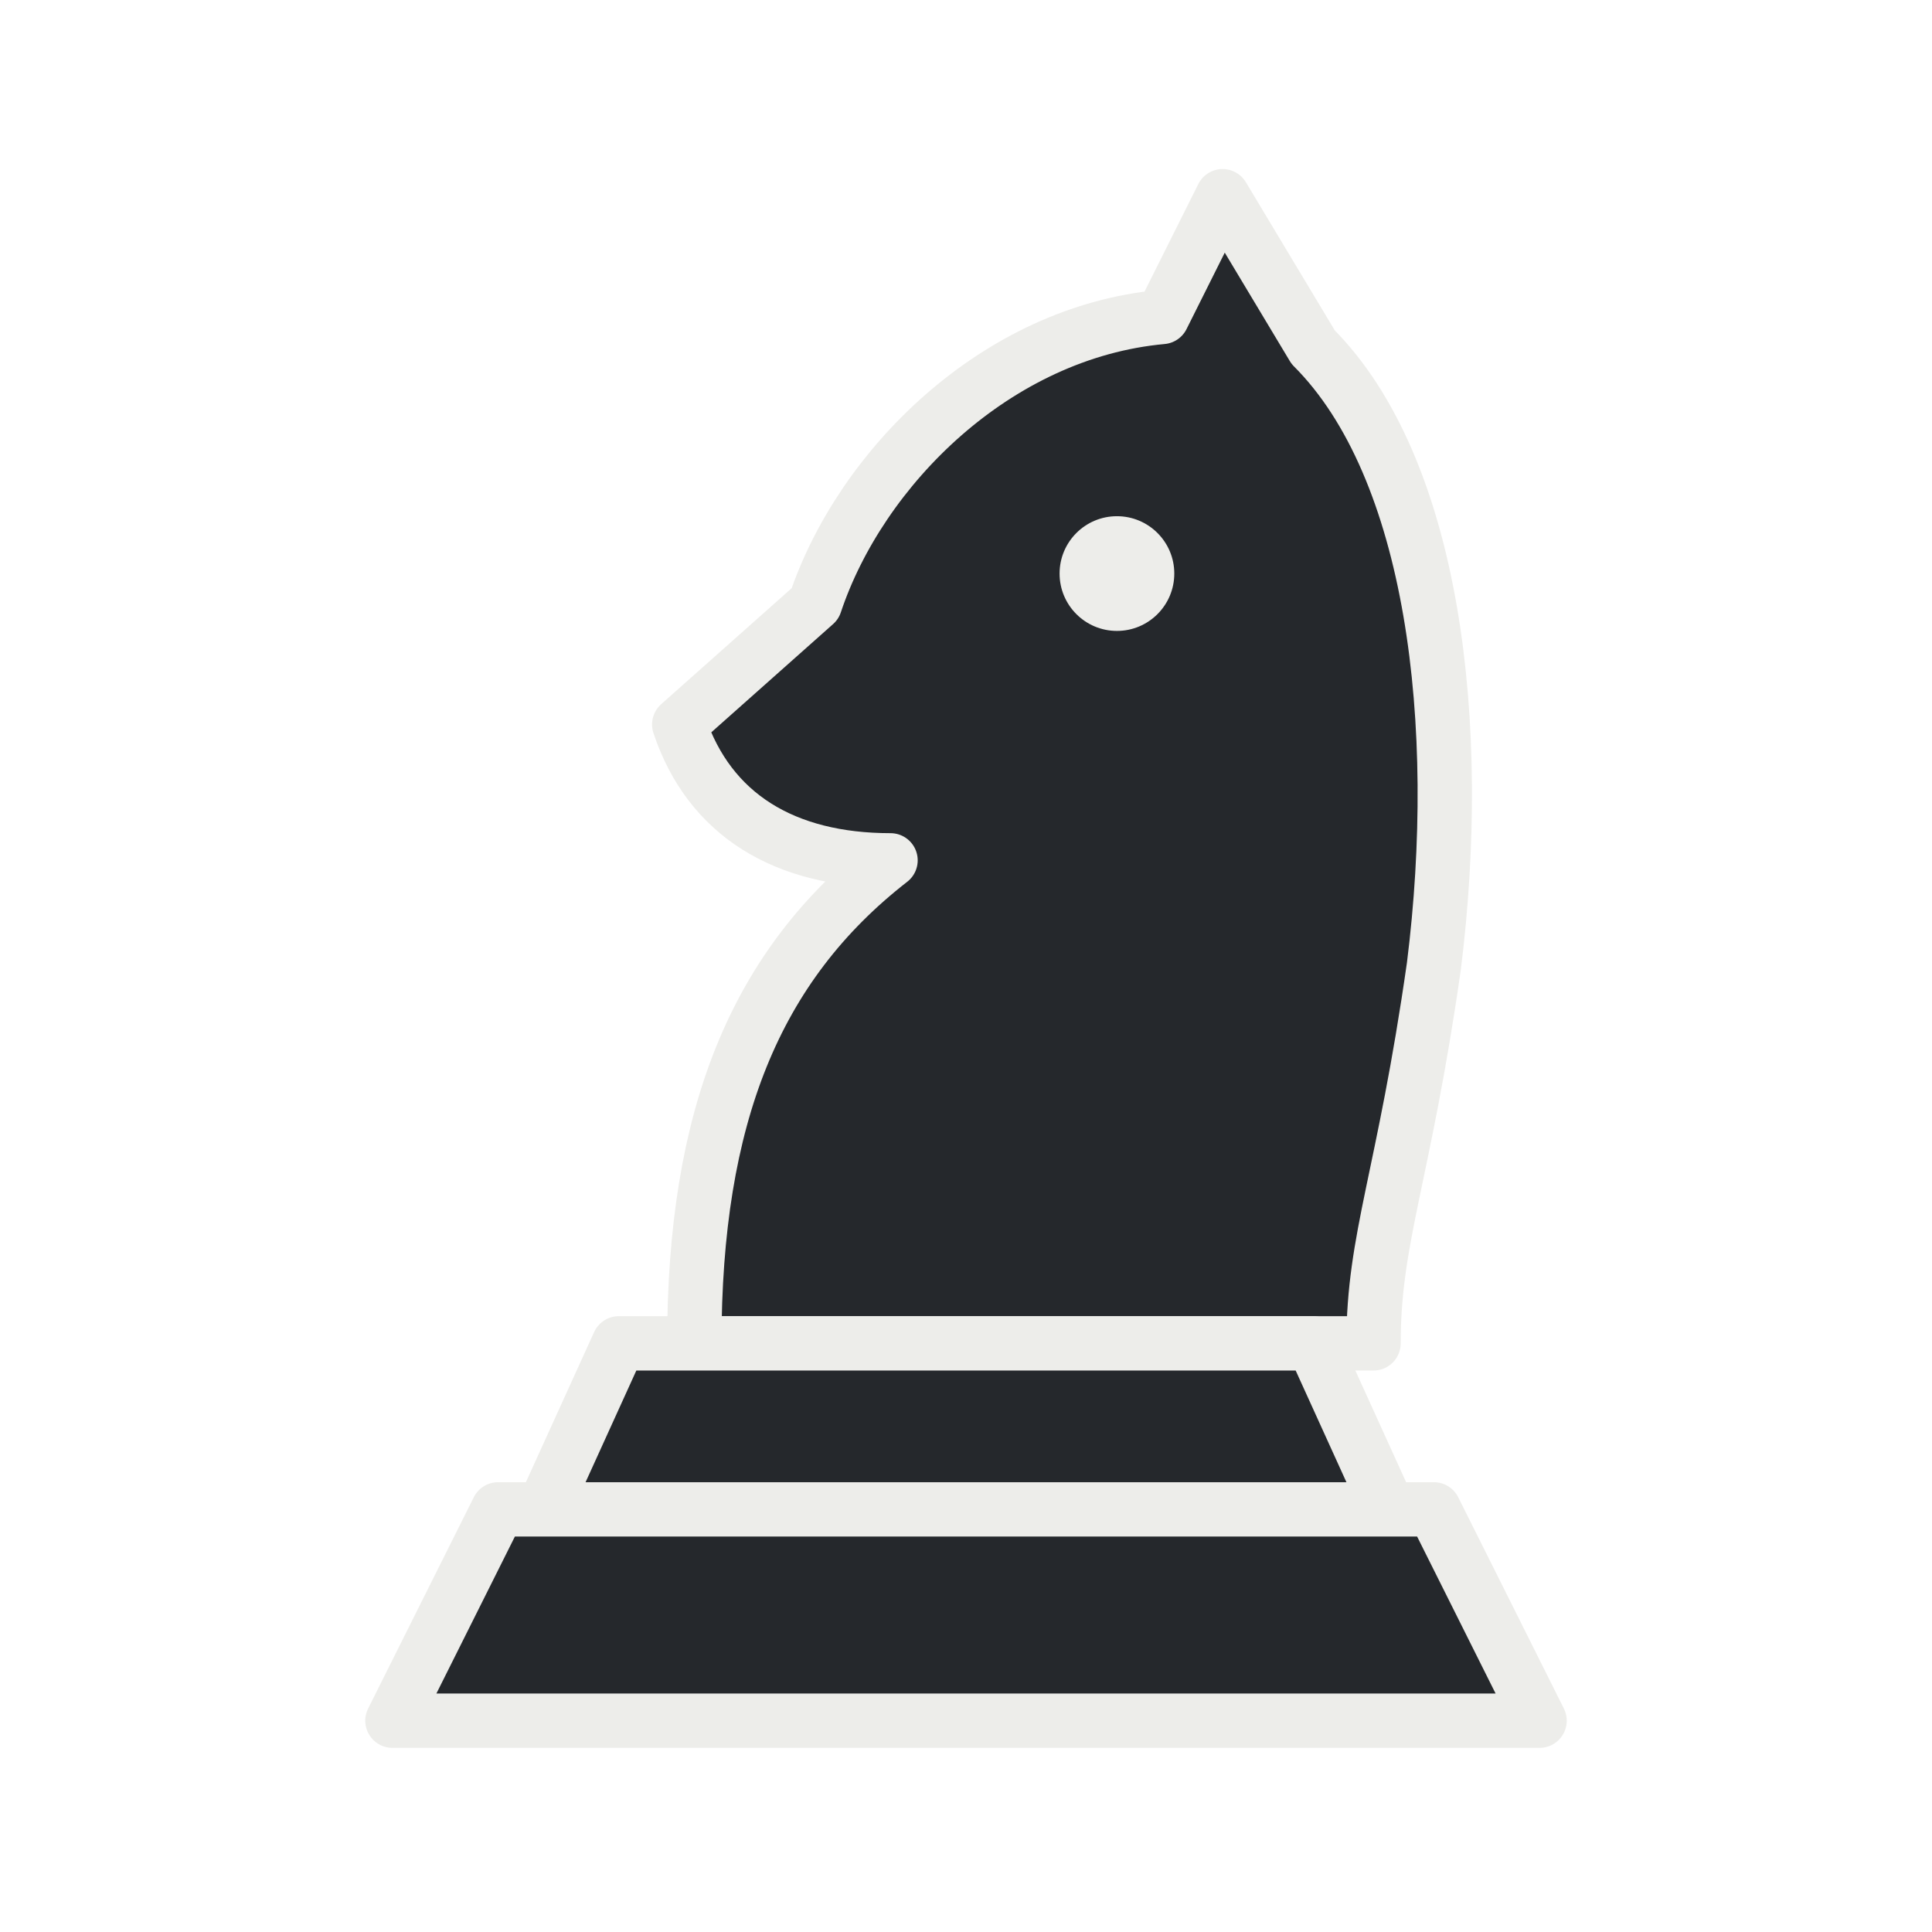
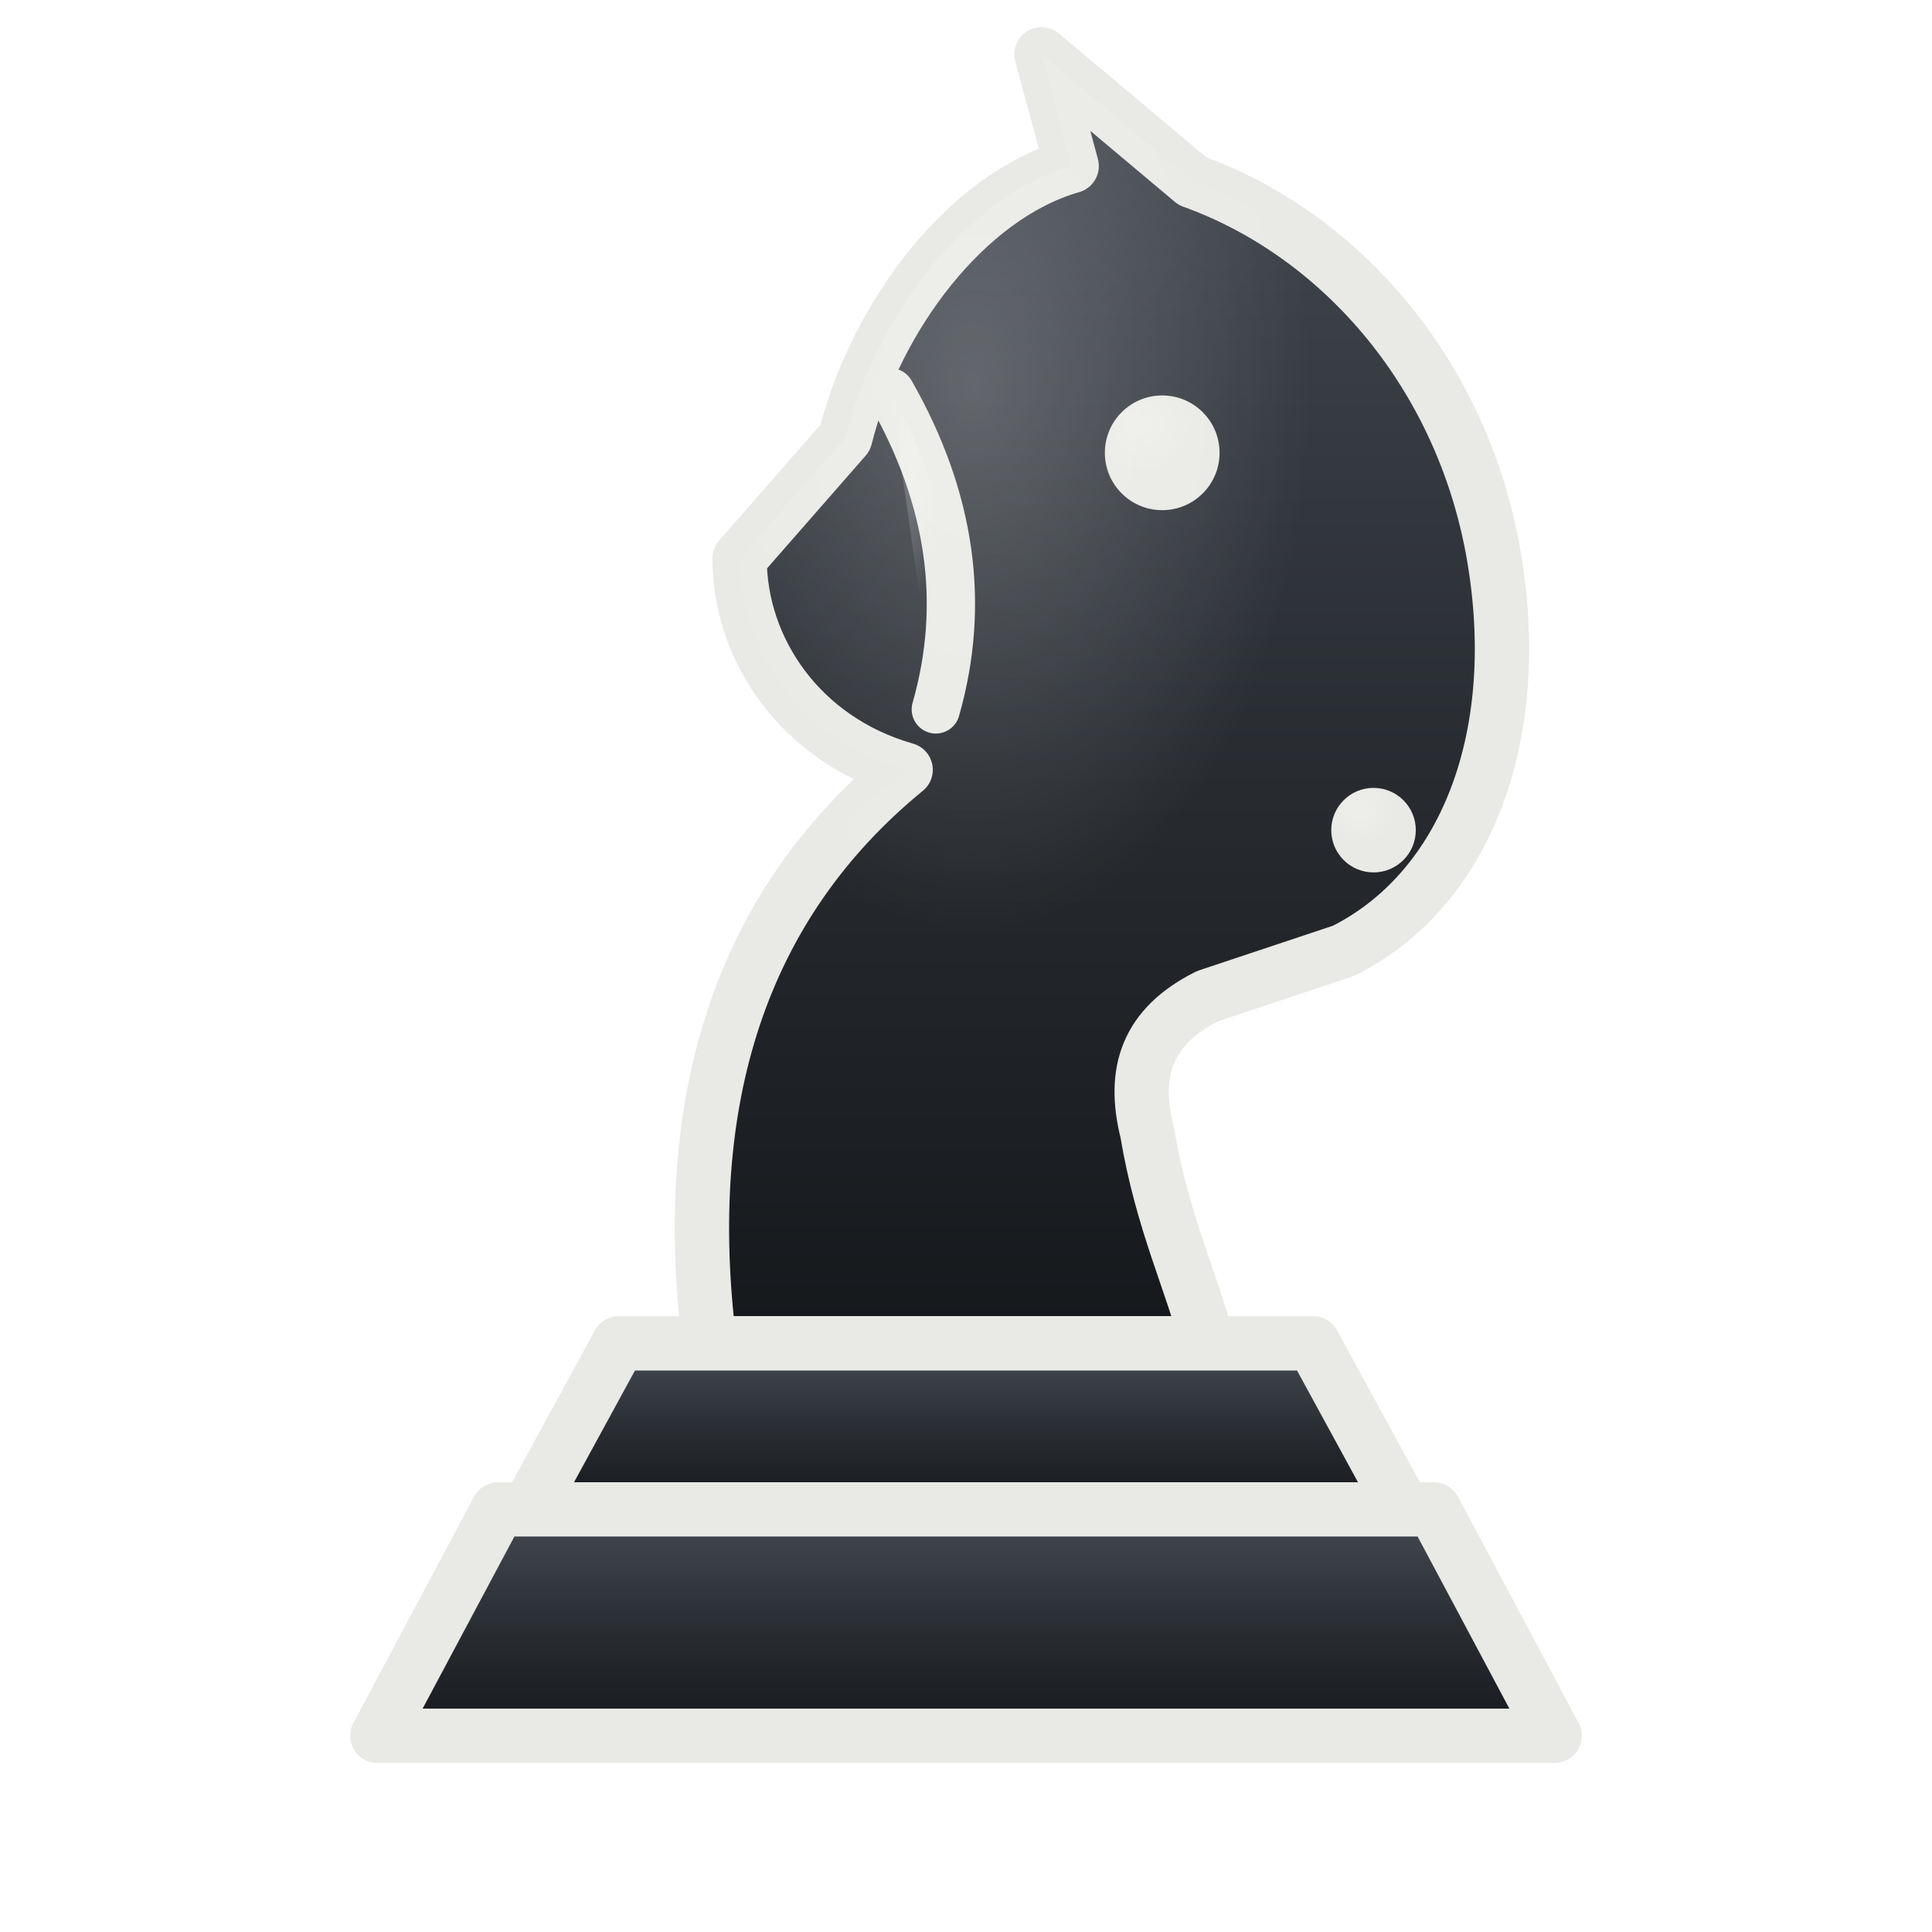
<svg xmlns="http://www.w3.org/2000/svg" width="64" height="64" viewBox="0 0 64 64">
-   <g fill="#25282C" stroke="#EDEDEA" stroke-width="1.8" stroke-linejoin="round" stroke-linecap="round">
-     <path d="M 23 44.5 C 23 37 25 32 29.5 28.5 C 26 28.5 23.5 27 22.5 24 L 27 20 C 28.5 15.5 33 11 38.5 10.5 L 40.5 6.5 L 43.5 11.5 C 47.5 15.5 48.5 24 47.5 32 C 46.5 39 45.5 41 45.5 44.5 Z" />
-     <circle cx="37" cy="19" r="1.9" fill="#EDEDEA" stroke="none" />
-     <path d="M 18 50 L 46 50 L 43.5 44.5 L 20.5 44.5 Z" />
-     <path d="M 13 57 L 51 57 L 47.5 50 L 16.5 50 Z" />
+   <defs>
+     <linearGradient id="body" x1="0" y1="0" x2="0" y2="1">
+       <stop offset="0" stop-color="#454B53" />
+       <stop offset="0.55" stop-color="#282C31" />
+       <stop offset="1" stop-color="#15181B" />
+     </linearGradient>
+     <radialGradient id="sheen" cx="0.34" cy="0.26" r="0.42">
+       <stop offset="0" stop-color="#FFFFFF" stop-opacity="0.22" />
+       <stop offset="1" stop-color="#FFFFFF" stop-opacity="0" />
+     </radialGradient>
+   </defs>
+   <g fill="url(#body)" stroke="#E9E9E5" stroke-width="1.8" stroke-linejoin="round" stroke-linecap="round">
+     <path d="M 23.5 44.5 C 22.5 36.5 24.5 30 30 25.5 C 26.5 24.5 24.5 21.5 24.5 18.5 L 28 14.5 C 29 10.5 32 6.5 35.5 5.5 L 34.5 1.8 L 39.5 6 C 44.5 7.8 48.5 12.5 49.5 18.5 C 50.5 24.5 48.5 29.5 44.5 31.5 L 40 33 C 38 34 37.5 35.5 38 37.5 C 38.5 40.5 39.5 42.5 40 44.5 Z" />
+     <path d="M 29.5 13 C 31.5 16.5 32 20 31 23.5" stroke="#E9E9E5" stroke-width="1.6" fill="none" />
+     <circle cx="38.5" cy="15" r="1.9" fill="#E9E9E5" stroke="none" />
+     <circle cx="45.5" cy="27.5" r="1.4" fill="#E9E9E5" stroke="none" />
+     <path d="M 17.5 50 L 46.5 50 L 43.5 44.5 L 20.5 44.5 Z" />
+     <path d="M 12.5 57.5 L 51.5 57.5 L 47.5 50 L 16.5 50 Z" />
+   </g>
+   <g fill="url(#sheen)" stroke="none" pointer-events="none">
+     <path d="M 23.5 44.5 C 22.5 36.5 24.5 30 30 25.5 C 26.5 24.5 24.5 21.5 24.5 18.5 L 28 14.5 C 29 10.5 32 6.5 35.5 5.5 L 34.5 1.8 L 39.5 6 C 44.5 7.8 48.5 12.5 49.5 18.5 C 50.5 24.5 48.5 29.5 44.5 31.5 L 40 33 C 38 34 37.5 35.5 38 37.5 C 38.5 40.5 39.5 42.5 40 44.5 Z" />
+     <path d="M 29.5 13 C 31.5 16.5 32 20 31 23.5" />
+     <circle cx="38.5" cy="15" r="1.9" />
+     <circle cx="45.5" cy="27.5" r="1.4" />
  </g>
</svg>
